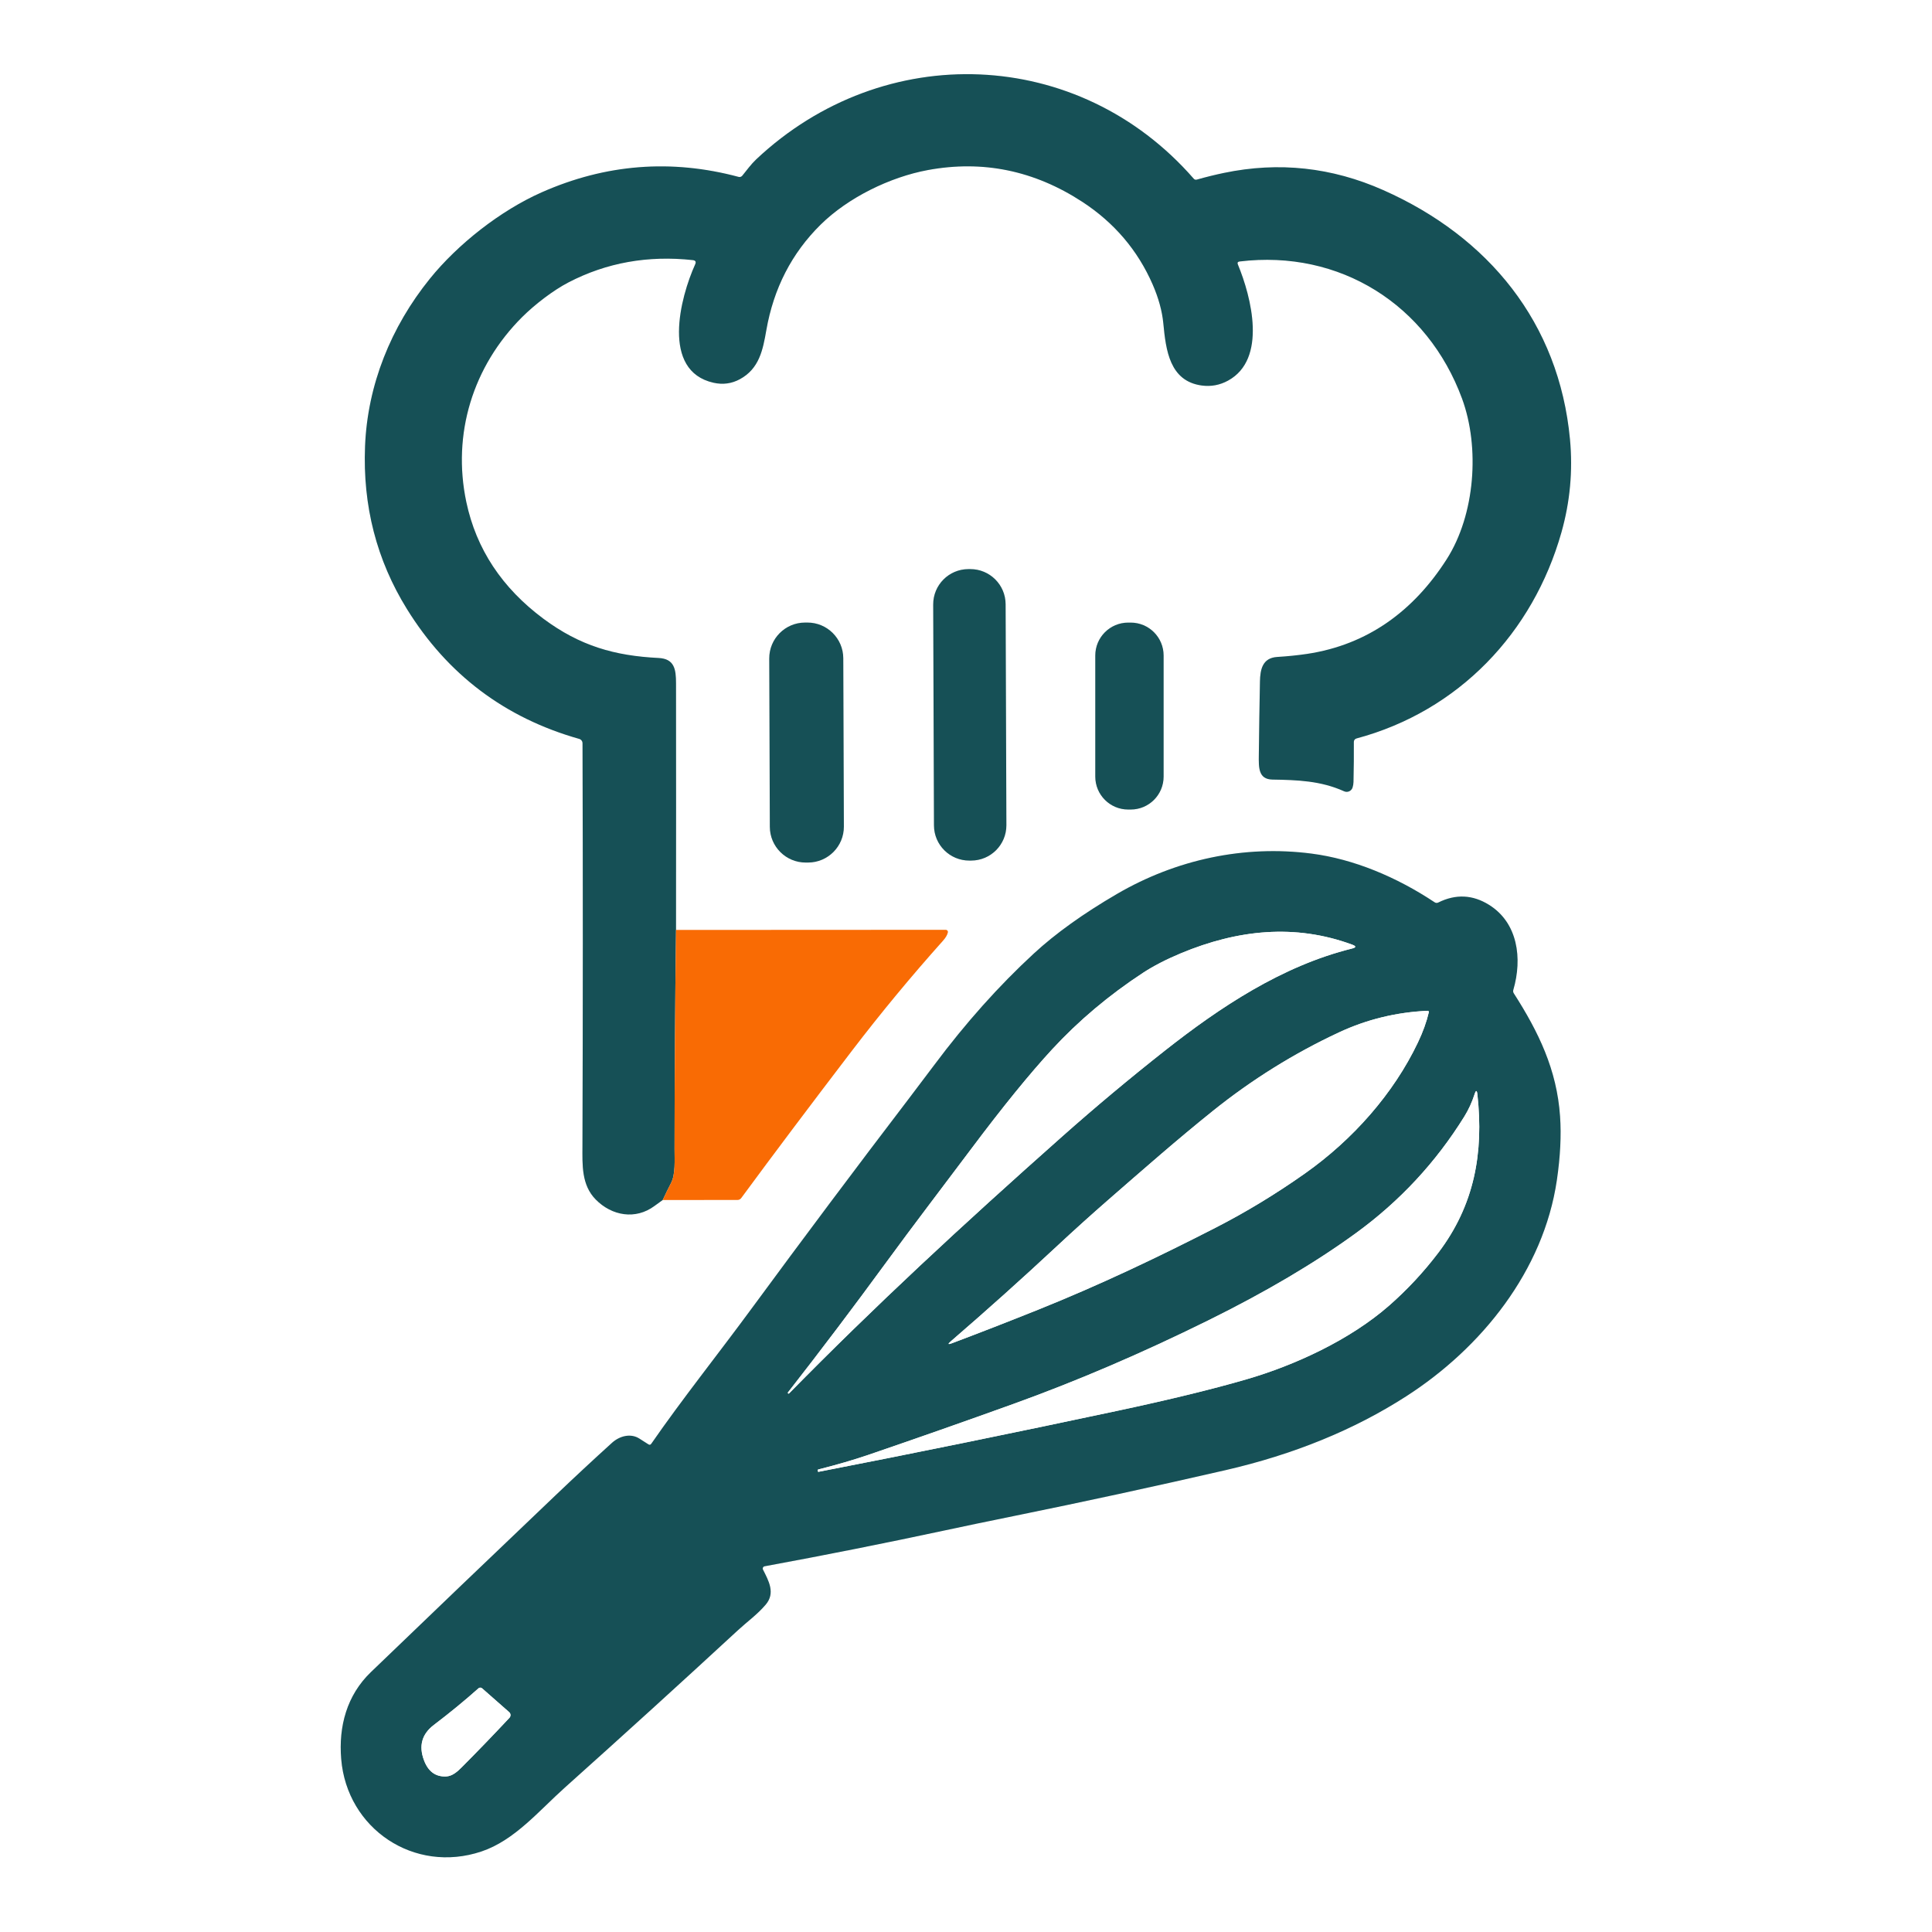
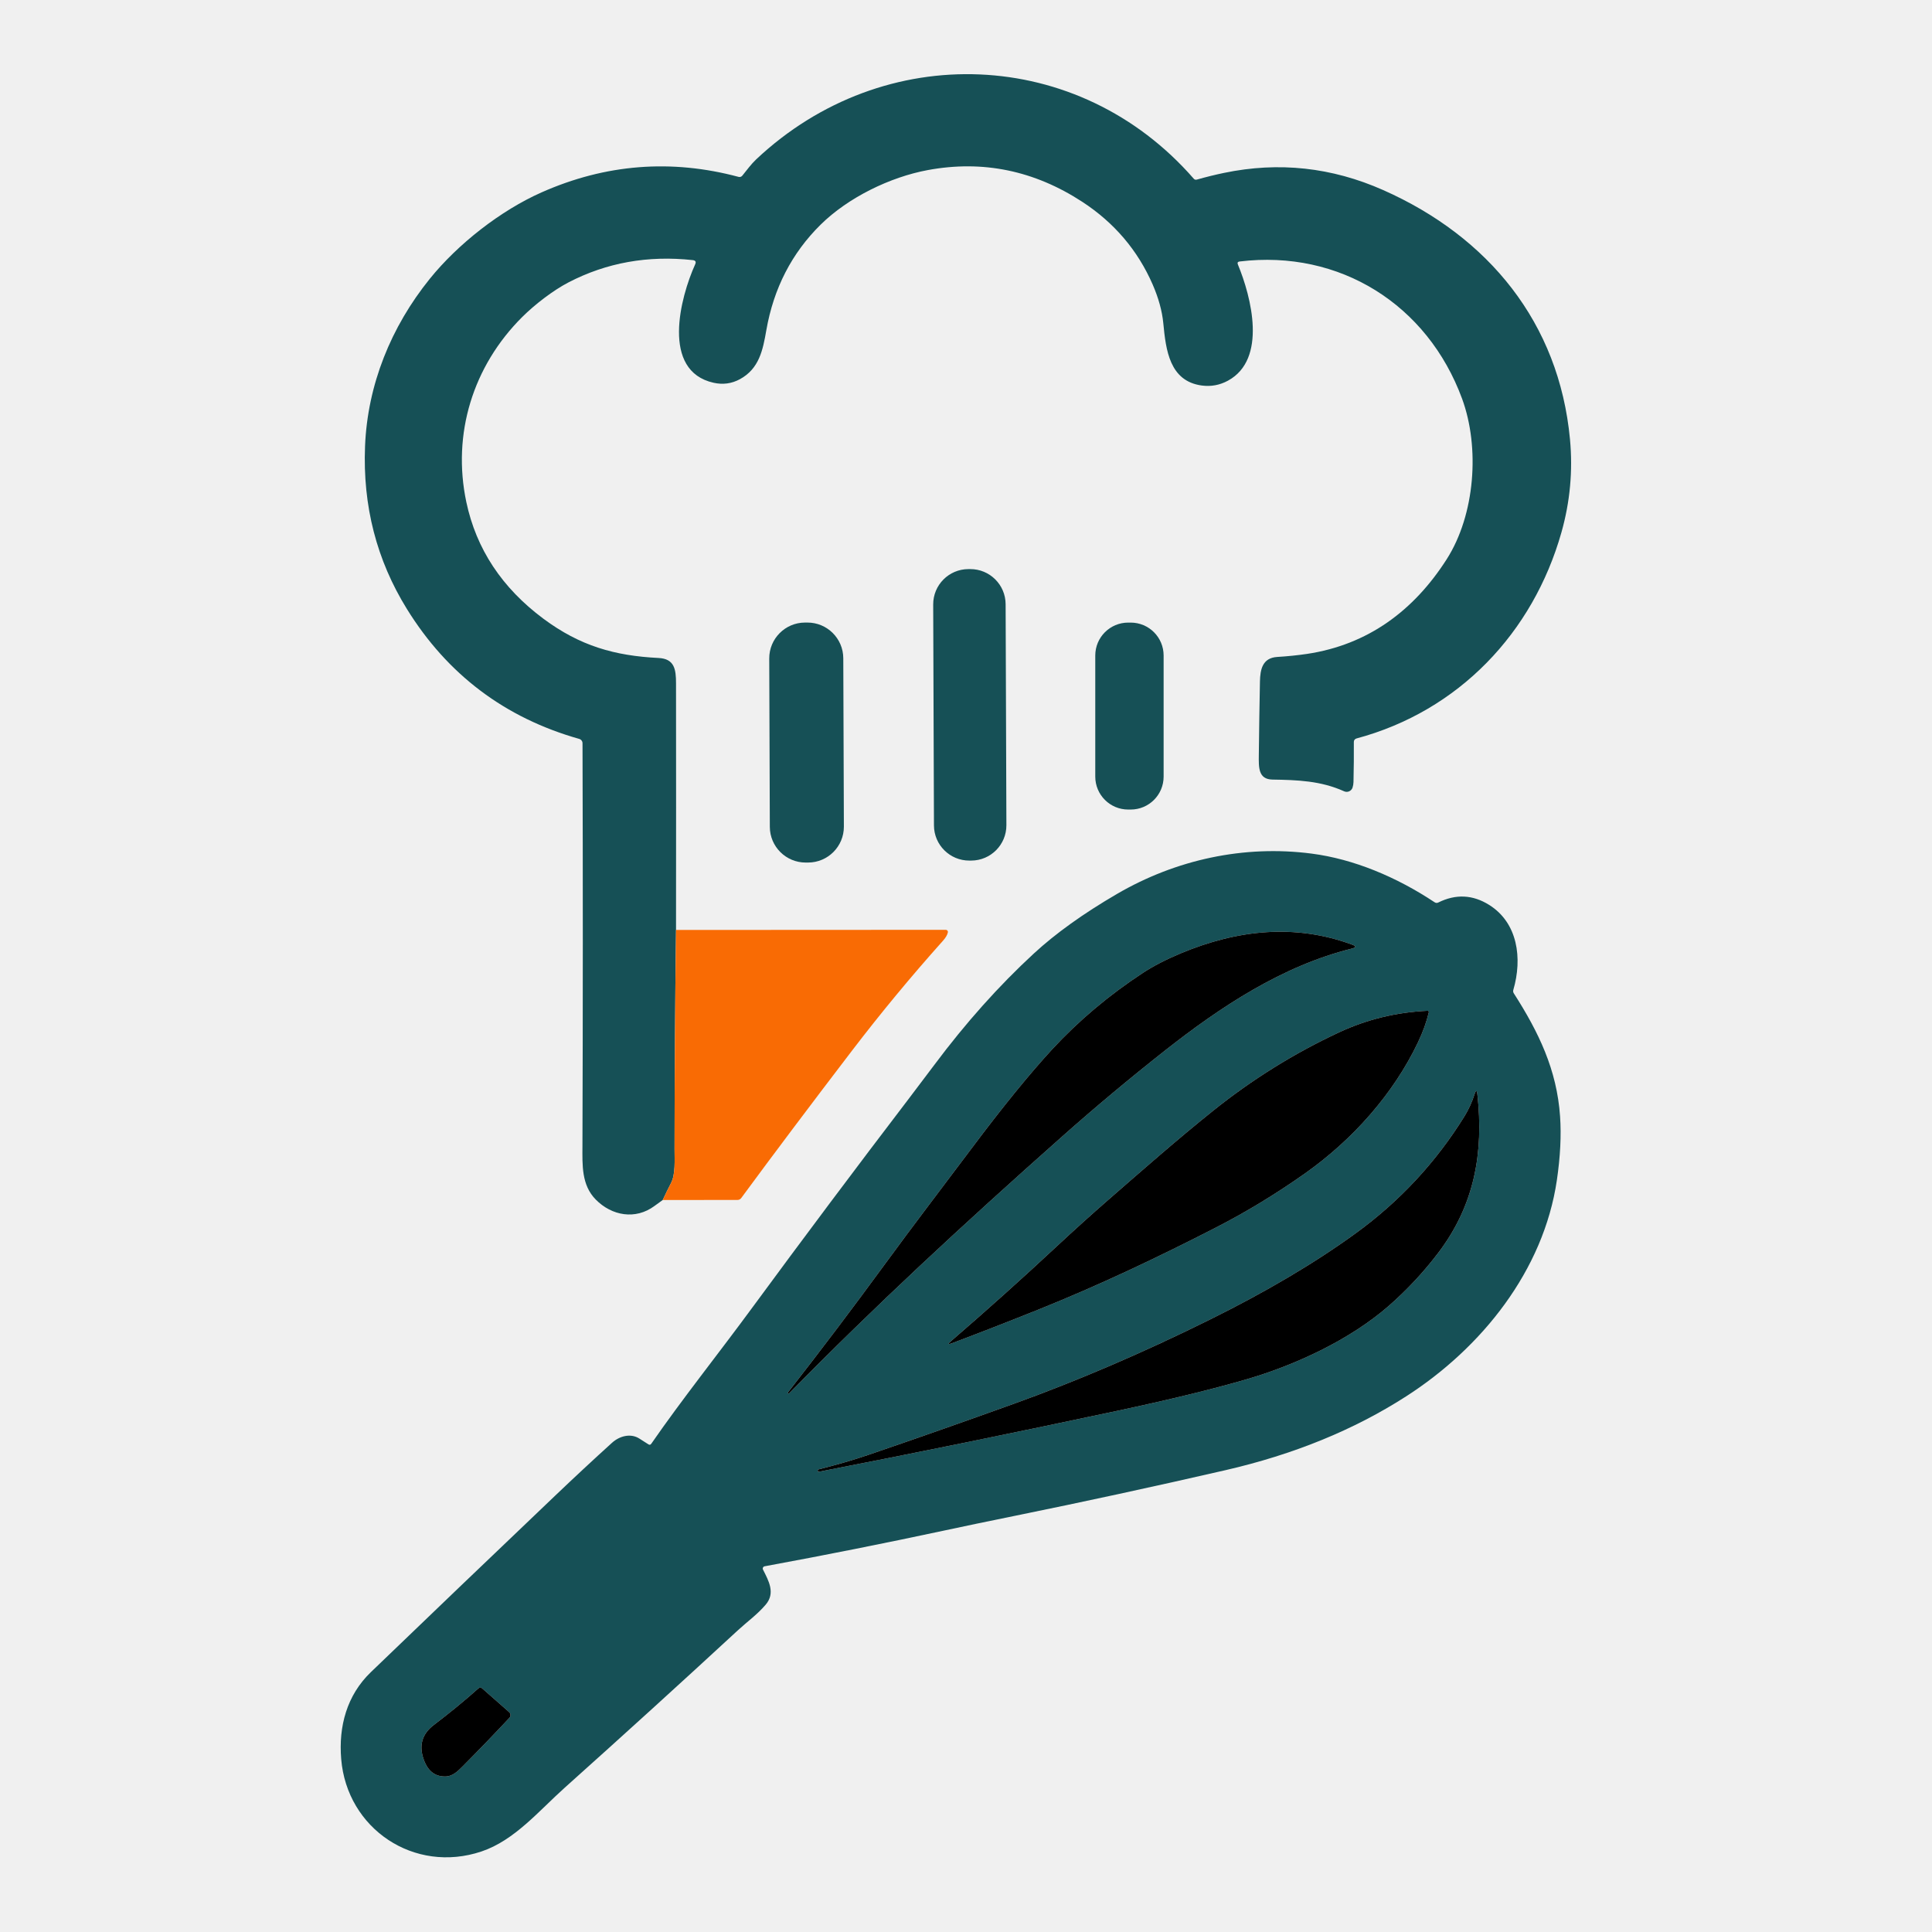
<svg xmlns="http://www.w3.org/2000/svg" version="1.1" viewBox="0.00 0.00 550.00 550.00">
-   <path fill="#ffffff" d="   M 0.00 0.00   L 550.00 0.00   L 550.00 550.00   L 0.00 550.00   L 0.00 0.00   Z   M 188.66 341.62   L 209.96 341.60   A 1.30 1.29 -71.9 0 0 211.01 341.06   Q 224.65 322.52 242.67 298.94   Q 254.94 282.91 268.40 267.86   Q 269.61 266.52 269.84 265.41   A 0.60 0.59 5.5 0 0 269.25 264.70   L 192.45 264.74   Q 192.49 230.01 192.45 194.57   C 192.45 190.54 192.02 187.53 187.45 187.31   C 174.99 186.69 165.11 183.88 154.70 176.14   Q 136.99 162.96 132.75 142.91   C 128.66 123.55 134.62 104.24 148.66 90.25   C 152.25 86.68 157.45 82.67 161.84 80.39   Q 178.07 71.96 197.22 74.05   Q 198.39 74.18 197.90 75.25   C 193.64 84.66 188.14 105.59 203.12 108.96   Q 207.13 109.86 210.65 107.94   C 216.14 104.94 217.17 99.66 218.16 93.99   Q 221.28 76.14 233.60 63.97   C 241.45 56.22 253.40 50.40 264.16 48.41   Q 287.59 44.09 308.08 57.44   Q 321.74 66.35 328.13 80.97   Q 330.66 86.78 331.17 92.03   C 331.90 99.66 332.94 108.50 342.12 109.75   Q 346.07 110.28 349.59 108.36   C 360.78 102.25 356.24 84.57 352.40 75.29   Q 352.09 74.54 352.90 74.44   C 381.43 70.98 406.38 86.75 416.22 113.49   C 421.32 127.37 419.96 146.52 411.82 159.24   C 402.51 173.79 389.47 183.56 372.03 186.16   Q 368.02 186.75 363.61 187.02   C 359.39 187.28 358.75 190.59 358.68 194.00   Q 358.48 204.10 358.36 214.89   C 358.32 218.49 358.19 221.85 362.25 221.93   C 369.34 222.05 375.98 222.26 382.65 225.27   A 1.76 1.76 0.0 0 0 385.04 224.22   Q 385.29 223.45 385.31 222.62   Q 385.45 216.63 385.41 211.20   A 1.00 0.99 -7.9 0 1 386.15 210.23   C 415.25 202.44 436.42 180.14 444.51 151.55   Q 448.20 138.50 446.94 125.04   C 443.83 91.90 423.75 67.41 393.79 54.12   Q 371.81 44.36 348.46 49.22   Q 344.78 49.98 340.70 51.13   Q 340.18 51.27 339.83 50.87   C 307.07 13.28 251.66 11.16 215.30 45.34   C 213.83 46.73 212.59 48.44 211.31 50.02   A 1.01 1.00 -63.0 0 1 210.28 50.36   Q 181.54 42.66 154.21 54.75   C 142.49 59.93 130.33 69.49 122.36 79.36   C 111.30 93.06 104.62 109.55 103.92 127.05   Q 102.90 152.47 115.84 173.37   Q 133.17 201.37 164.89 210.35   A 1.29 1.28 -82.3 0 1 165.83 211.59   Q 166.01 267.94 165.81 326.26   C 165.79 331.69 165.52 337.34 169.59 341.48   C 174.15 346.12 180.92 347.33 186.32 343.31   Q 187.57 342.38 188.66 341.62   Z   M 286.28 172.014   A 10.04 10.04 0.0 0 0 276.205 162.009   L 275.665 162.011   A 10.04 10.04 0.0 0 0 265.66 172.086   L 265.88 234.986   A 10.04 10.04 0.0 0 0 275.955 244.991   L 276.495 244.989   A 10.04 10.04 0.0 0 0 286.5 234.914   L 286.28 172.014   Z   M 240.066 187.393   A 10.20 10.20 0.0 0 0 229.831 177.229   L 229.151 177.231   A 10.20 10.20 0.0 0 0 218.986 187.467   L 219.154 235.387   A 10.20 10.20 0.0 0 0 229.389 245.551   L 230.069 245.549   A 10.20 10.20 0.0 0 0 240.234 235.313   L 240.066 187.393   Z   M 331.26 186.61   A 9.37 9.37 0.0 0 0 321.89 177.24   L 321.17 177.24   A 9.37 9.37 0.0 0 0 311.80 186.61   L 311.80 221.09   A 9.37 9.37 0.0 0 0 321.17 230.46   L 321.89 230.46   A 9.37 9.37 0.0 0 0 331.26 221.09   L 331.26 186.61   Z   M 184.60 411.18   Q 183.33 410.39 182.06 409.56   C 179.52 407.91 176.35 408.82 174.24 410.72   Q 166.43 417.79 157.91 425.91   Q 129.66 452.84 105.57 476.03   C 98.73 482.61 96.36 491.47 97.13 500.75   C 98.76 520.62 117.91 533.49 137.05 527.08   C 146.48 523.93 153.47 515.44 160.81 508.88   Q 185.91 486.41 210.08 464.09   C 212.74 461.64 215.59 459.62 217.98 456.81   C 220.80 453.50 218.82 450.03 217.21 446.83   A 0.66 0.65 -18.7 0 1 217.68 445.89   Q 243.13 441.21 268.96 435.68   Q 277.09 433.93 288.55 431.60   Q 318.45 425.52 348.77 418.55   Q 378.04 411.83 400.32 397.50   C 421.78 383.70 439.42 361.75 443.21 335.96   Q 444.68 325.94 444.12 317.81   C 443.21 304.53 438.02 293.82 430.95 282.78   Q 430.66 282.33 430.81 281.81   C 433.44 272.81 432.09 262.69 423.90 257.59   Q 416.91 253.23 409.46 256.92   Q 408.92 257.19 408.41 256.86   C 397.59 249.67 385.37 244.55 373.37 243.00   C 354.15 240.51 334.81 244.68 317.96 254.50   Q 303.62 262.86 294.32 271.44   Q 279.37 285.22 265.97 303.17   Q 262.42 307.92 258.65 312.86   Q 236.17 342.31 214.09 372.35   C 204.50 385.41 194.17 398.33 185.41 411.00   Q 185.08 411.48 184.60 411.18   Z" />
+   <path fill="transparent" d="   M 0.00 0.00   L 550.00 0.00   L 550.00 550.00   L 0.00 550.00   L 0.00 0.00   Z   M 188.66 341.62   L 209.96 341.60   A 1.30 1.29 -71.9 0 0 211.01 341.06   Q 224.65 322.52 242.67 298.94   Q 254.94 282.91 268.40 267.86   Q 269.61 266.52 269.84 265.41   A 0.60 0.59 5.5 0 0 269.25 264.70   L 192.45 264.74   Q 192.49 230.01 192.45 194.57   C 192.45 190.54 192.02 187.53 187.45 187.31   C 174.99 186.69 165.11 183.88 154.70 176.14   Q 136.99 162.96 132.75 142.91   C 128.66 123.55 134.62 104.24 148.66 90.25   C 152.25 86.68 157.45 82.67 161.84 80.39   Q 178.07 71.96 197.22 74.05   Q 198.39 74.18 197.90 75.25   C 193.64 84.66 188.14 105.59 203.12 108.96   Q 207.13 109.86 210.65 107.94   C 216.14 104.94 217.17 99.66 218.16 93.99   Q 221.28 76.14 233.60 63.97   C 241.45 56.22 253.40 50.40 264.16 48.41   Q 287.59 44.09 308.08 57.44   Q 321.74 66.35 328.13 80.97   Q 330.66 86.78 331.17 92.03   C 331.90 99.66 332.94 108.50 342.12 109.75   Q 346.07 110.28 349.59 108.36   C 360.78 102.25 356.24 84.57 352.40 75.29   Q 352.09 74.54 352.90 74.44   C 381.43 70.98 406.38 86.75 416.22 113.49   C 421.32 127.37 419.96 146.52 411.82 159.24   C 402.51 173.79 389.47 183.56 372.03 186.16   Q 368.02 186.75 363.61 187.02   C 359.39 187.28 358.75 190.59 358.68 194.00   Q 358.48 204.10 358.36 214.89   C 358.32 218.49 358.19 221.85 362.25 221.93   C 369.34 222.05 375.98 222.26 382.65 225.27   A 1.76 1.76 0.0 0 0 385.04 224.22   Q 385.29 223.45 385.31 222.62   Q 385.45 216.63 385.41 211.20   A 1.00 0.99 -7.9 0 1 386.15 210.23   C 415.25 202.44 436.42 180.14 444.51 151.55   Q 448.20 138.50 446.94 125.04   C 443.83 91.90 423.75 67.41 393.79 54.12   Q 371.81 44.36 348.46 49.22   Q 344.78 49.98 340.70 51.13   Q 340.18 51.27 339.83 50.87   C 307.07 13.28 251.66 11.16 215.30 45.34   C 213.83 46.73 212.59 48.44 211.31 50.02   A 1.01 1.00 -63.0 0 1 210.28 50.36   Q 181.54 42.66 154.21 54.75   C 142.49 59.93 130.33 69.49 122.36 79.36   C 111.30 93.06 104.62 109.55 103.92 127.05   Q 102.90 152.47 115.84 173.37   Q 133.17 201.37 164.89 210.35   A 1.29 1.28 -82.3 0 1 165.83 211.59   Q 166.01 267.94 165.81 326.26   C 165.79 331.69 165.52 337.34 169.59 341.48   C 174.15 346.12 180.92 347.33 186.32 343.31   Q 187.57 342.38 188.66 341.62   Z   M 286.28 172.014   A 10.04 10.04 0.0 0 0 276.205 162.009   L 275.665 162.011   A 10.04 10.04 0.0 0 0 265.66 172.086   L 265.88 234.986   A 10.04 10.04 0.0 0 0 275.955 244.991   L 276.495 244.989   A 10.04 10.04 0.0 0 0 286.5 234.914   L 286.28 172.014   Z   M 240.066 187.393   A 10.20 10.20 0.0 0 0 229.831 177.229   L 229.151 177.231   A 10.20 10.20 0.0 0 0 218.986 187.467   L 219.154 235.387   A 10.20 10.20 0.0 0 0 229.389 245.551   L 230.069 245.549   A 10.20 10.20 0.0 0 0 240.234 235.313   L 240.066 187.393   Z   M 331.26 186.61   A 9.37 9.37 0.0 0 0 321.89 177.24   L 321.17 177.24   A 9.37 9.37 0.0 0 0 311.80 186.61   L 311.80 221.09   A 9.37 9.37 0.0 0 0 321.17 230.46   L 321.89 230.46   A 9.37 9.37 0.0 0 0 331.26 221.09   L 331.26 186.61   Z   M 184.60 411.18   Q 183.33 410.39 182.06 409.56   C 179.52 407.91 176.35 408.82 174.24 410.72   Q 166.43 417.79 157.91 425.91   Q 129.66 452.84 105.57 476.03   C 98.73 482.61 96.36 491.47 97.13 500.75   C 98.76 520.62 117.91 533.49 137.05 527.08   C 146.48 523.93 153.47 515.44 160.81 508.88   Q 185.91 486.41 210.08 464.09   C 212.74 461.64 215.59 459.62 217.98 456.81   C 220.80 453.50 218.82 450.03 217.21 446.83   A 0.66 0.65 -18.7 0 1 217.68 445.89   Q 243.13 441.21 268.96 435.68   Q 277.09 433.93 288.55 431.60   Q 318.45 425.52 348.77 418.55   Q 378.04 411.83 400.32 397.50   C 421.78 383.70 439.42 361.75 443.21 335.96   Q 444.68 325.94 444.12 317.81   C 443.21 304.53 438.02 293.82 430.95 282.78   Q 430.66 282.33 430.81 281.81   C 433.44 272.81 432.09 262.69 423.90 257.59   Q 416.91 253.23 409.46 256.92   Q 408.92 257.19 408.41 256.86   C 397.59 249.67 385.37 244.55 373.37 243.00   C 354.15 240.51 334.81 244.68 317.96 254.50   Q 303.62 262.86 294.32 271.44   Q 279.37 285.22 265.97 303.17   Q 262.42 307.92 258.65 312.86   Q 236.17 342.31 214.09 372.35   C 204.50 385.41 194.17 398.33 185.41 411.00   Q 185.08 411.48 184.60 411.18   Z" />
  <g>
    <path fill="#165056" d="   M 192.45 264.74   Q 192.05 296.30 192.03 327.14   C 192.03 330.22 192.33 334.27 191.04 336.76   Q 189.87 339.02 188.66 341.62   Q 187.57 342.38 186.32 343.31   C 180.92 347.33 174.15 346.12 169.59 341.48   C 165.52 337.34 165.79 331.69 165.81 326.26   Q 166.01 267.94 165.83 211.59   A 1.29 1.28 -82.3 0 0 164.89 210.35   Q 133.17 201.37 115.84 173.37   Q 102.90 152.47 103.92 127.05   C 104.62 109.55 111.30 93.06 122.36 79.36   C 130.33 69.49 142.49 59.93 154.21 54.75   Q 181.54 42.66 210.28 50.36   A 1.01 1.00 -63.0 0 0 211.31 50.02   C 212.59 48.44 213.83 46.73 215.30 45.34   C 251.66 11.16 307.07 13.28 339.83 50.87   Q 340.18 51.27 340.70 51.13   Q 344.78 49.98 348.46 49.22   Q 371.81 44.36 393.79 54.12   C 423.75 67.41 443.83 91.90 446.94 125.04   Q 448.20 138.50 444.51 151.55   C 436.42 180.14 415.25 202.44 386.15 210.23   A 1.00 0.99 -7.9 0 0 385.41 211.20   Q 385.45 216.63 385.31 222.62   Q 385.29 223.45 385.04 224.22   A 1.76 1.76 0.0 0 1 382.65 225.27   C 375.98 222.26 369.34 222.05 362.25 221.93   C 358.19 221.85 358.32 218.49 358.36 214.89   Q 358.48 204.10 358.68 194.00   C 358.75 190.59 359.39 187.28 363.61 187.02   Q 368.02 186.75 372.03 186.16   C 389.47 183.56 402.51 173.79 411.82 159.24   C 419.96 146.52 421.32 127.37 416.22 113.49   C 406.38 86.75 381.43 70.98 352.90 74.44   Q 352.09 74.54 352.40 75.29   C 356.24 84.57 360.78 102.25 349.59 108.36   Q 346.07 110.28 342.12 109.75   C 332.94 108.50 331.90 99.66 331.17 92.03   Q 330.66 86.78 328.13 80.97   Q 321.74 66.35 308.08 57.44   Q 287.59 44.09 264.16 48.41   C 253.40 50.40 241.45 56.22 233.60 63.97   Q 221.28 76.14 218.16 93.99   C 217.17 99.66 216.14 104.94 210.65 107.94   Q 207.13 109.86 203.12 108.96   C 188.14 105.59 193.64 84.66 197.90 75.25   Q 198.39 74.18 197.22 74.05   Q 178.07 71.96 161.84 80.39   C 157.45 82.67 152.25 86.68 148.66 90.25   C 134.62 104.24 128.66 123.55 132.75 142.91   Q 136.99 162.96 154.70 176.14   C 165.11 183.88 174.99 186.69 187.45 187.31   C 192.02 187.53 192.45 190.54 192.45 194.57   Q 192.49 230.01 192.45 264.74   Z" />
    <rect fill="#165056" x="-10.31" y="-41.49" transform="translate(276.08,203.50) rotate(-0.2)" width="20.62" height="82.98" rx="10.04" />
    <rect fill="#165056" x="-10.54" y="-34.16" transform="translate(229.61,211.39) rotate(-0.2)" width="21.08" height="68.32" rx="10.20" />
    <rect fill="#165056" x="311.80" y="177.24" width="19.46" height="53.22" rx="9.37" />
    <path fill="#165056" d="   M 185.41 411.00   C 194.17 398.33 204.50 385.41 214.09 372.35   Q 236.17 342.31 258.65 312.86   Q 262.42 307.92 265.97 303.17   Q 279.37 285.22 294.32 271.44   Q 303.62 262.86 317.96 254.50   C 334.81 244.68 354.15 240.51 373.37 243.00   C 385.37 244.55 397.59 249.67 408.41 256.86   Q 408.92 257.19 409.46 256.92   Q 416.91 253.23 423.90 257.59   C 432.09 262.69 433.44 272.81 430.81 281.81   Q 430.66 282.33 430.95 282.78   C 438.02 293.82 443.21 304.53 444.12 317.81   Q 444.68 325.94 443.21 335.96   C 439.42 361.75 421.78 383.70 400.32 397.50   Q 378.04 411.83 348.77 418.55   Q 318.45 425.52 288.55 431.60   Q 277.09 433.93 268.96 435.68   Q 243.13 441.21 217.68 445.89   A 0.66 0.65 -18.7 0 0 217.21 446.83   C 218.82 450.03 220.80 453.50 217.98 456.81   C 215.59 459.62 212.74 461.64 210.08 464.09   Q 185.91 486.41 160.81 508.88   C 153.47 515.44 146.48 523.93 137.05 527.08   C 117.91 533.49 98.76 520.62 97.13 500.75   C 96.36 491.47 98.73 482.61 105.57 476.03   Q 129.66 452.84 157.91 425.91   Q 166.43 417.79 174.24 410.72   C 176.35 408.82 179.52 407.91 182.06 409.56   Q 183.33 410.39 184.60 411.18   Q 185.08 411.48 185.41 411.00   Z   M 336.17 271.38   Q 329.86 274.02 325.41 276.93   Q 310.84 286.48 299.53 298.72   Q 289.92 309.14 276.52 327.02   C 268.31 337.98 260.13 348.63 252.01 359.75   Q 238.34 378.44 224.31 396.40   Q 224.20 396.54 224.33 396.66   L 224.34 396.66   Q 224.51 396.81 224.66 396.65   C 249.09 371.79 273.60 349.07 302.45 323.47   Q 316.48 311.02 331.60 299.10   C 347.28 286.75 364.92 274.98 384.88 270.03   Q 386.72 269.58 384.94 268.92   C 368.66 262.92 352.32 264.65 336.17 271.38   Z   M 346.01 349.52   Q 358.98 342.88 371.45 334.09   C 385.16 324.42 396.74 311.29 403.65 296.77   Q 405.79 292.29 406.76 288.15   A 0.33 0.33 0.0 0 0 406.42 287.75   Q 393.05 288.36 381.16 293.91   C 368.45 299.83 356.31 307.39 345.24 316.29   C 335.09 324.43 325.41 332.95 315.61 341.48   Q 308.29 347.86 300.71 354.92   Q 286.23 368.42 270.66 381.86   Q 269.30 383.03 270.98 382.40   Q 282.85 377.93 295.47 372.87   C 313.11 365.79 329.73 357.87 346.01 349.52   Z   M 420.59 311.63   Q 420.38 309.62 419.76 311.55   Q 418.68 314.91 416.87 317.84   Q 404.71 337.44 385.97 351.07   Q 368.49 363.78 344.01 375.87   Q 315.65 389.89 288.47 399.68   Q 267.71 407.16 247.24 414.16   Q 241.00 416.29 232.98 418.32   Q 232.74 418.38 232.80 418.62   L 232.87 418.93   Q 232.90 419.02 232.99 419.00   Q 273.21 411.19 317.80 401.69   Q 340.42 396.87 354.96 392.63   C 368.62 388.65 384.27 381.46 395.41 371.71   Q 403.18 364.90 409.43 356.67   C 419.76 343.07 422.40 328.17 420.59 311.63   Z   M 120.69 501.08   Q 122.48 505.90 126.97 505.72   C 128.80 505.65 130.28 504.28 131.50 503.05   Q 138.36 496.16 145.03 489.02   A 1.13 1.12 -48.0 0 0 144.95 487.41   L 137.23 480.62   A 0.76 0.76 0.0 0 0 136.23 480.62   Q 130.24 485.95 123.53 491.04   Q 118.40 494.93 120.69 501.08   Z" />
    <path fill="#f96b04" d="   M 188.66 341.62   Q 189.87 339.02 191.04 336.76   C 192.33 334.27 192.03 330.22 192.03 327.14   Q 192.05 296.30 192.45 264.74   L 269.25 264.70   A 0.60 0.59 5.5 0 1 269.84 265.41   Q 269.61 266.52 268.40 267.86   Q 254.94 282.91 242.67 298.94   Q 224.65 322.52 211.01 341.06   A 1.30 1.29 -71.9 0 1 209.96 341.60   L 188.66 341.62   Z" />
  </g>
  <g>
-     <path fill="#ffffff" d="   M 336.17 271.38   C 352.32 264.65 368.66 262.92 384.94 268.92   Q 386.72 269.58 384.88 270.03   C 364.92 274.98 347.28 286.75 331.60 299.10   Q 316.48 311.02 302.45 323.47   C 273.60 349.07 249.09 371.79 224.66 396.65   Q 224.51 396.81 224.34 396.66   L 224.33 396.66   Q 224.20 396.54 224.31 396.40   Q 238.34 378.44 252.01 359.75   C 260.13 348.63 268.31 337.98 276.52 327.02   Q 289.92 309.14 299.53 298.72   Q 310.84 286.48 325.41 276.93   Q 329.86 274.02 336.17 271.38   Z" />
-     <path fill="#ffffff" d="   M 346.01 349.52   C 329.73 357.87 313.11 365.79 295.47 372.87   Q 282.85 377.93 270.98 382.40   Q 269.30 383.03 270.66 381.86   Q 286.23 368.42 300.71 354.92   Q 308.29 347.86 315.61 341.48   C 325.41 332.95 335.09 324.43 345.24 316.29   C 356.31 307.39 368.45 299.83 381.16 293.91   Q 393.05 288.36 406.42 287.75   A 0.33 0.33 0.0 0 1 406.76 288.15   Q 405.79 292.29 403.65 296.77   C 396.74 311.29 385.16 324.42 371.45 334.09   Q 358.98 342.88 346.01 349.52   Z" />
-     <path fill="#ffffff" d="   M 420.59 311.63   C 422.40 328.17 419.76 343.07 409.43 356.67   Q 403.18 364.90 395.41 371.71   C 384.27 381.46 368.62 388.65 354.96 392.63   Q 340.42 396.87 317.80 401.69   Q 273.21 411.19 232.99 419.00   Q 232.90 419.02 232.87 418.93   L 232.80 418.62   Q 232.74 418.38 232.98 418.32   Q 241.00 416.29 247.24 414.16   Q 267.71 407.16 288.47 399.68   Q 315.65 389.89 344.01 375.87   Q 368.49 363.78 385.97 351.07   Q 404.71 337.44 416.87 317.84   Q 418.68 314.91 419.76 311.55   Q 420.38 309.62 420.59 311.63   Z" />
-     <path fill="#ffffff" d="   M 120.69 501.08   Q 118.40 494.93 123.53 491.04   Q 130.24 485.95 136.23 480.62   A 0.76 0.76 0.0 0 1 137.23 480.62   L 144.95 487.41   A 1.13 1.12 -48.0 0 1 145.03 489.02   Q 138.36 496.16 131.50 503.05   C 130.28 504.28 128.80 505.65 126.97 505.72   Q 122.48 505.90 120.69 501.08   Z" />
+     <path d="   M 336.17 271.38   C 352.32 264.65 368.66 262.92 384.94 268.92   Q 386.72 269.58 384.88 270.03   C 364.92 274.98 347.28 286.75 331.60 299.10   Q 316.48 311.02 302.45 323.47   C 273.60 349.07 249.09 371.79 224.66 396.65   Q 224.51 396.81 224.34 396.66   L 224.33 396.66   Q 224.20 396.54 224.31 396.40   Q 238.34 378.44 252.01 359.75   C 260.13 348.63 268.31 337.98 276.52 327.02   Q 289.92 309.14 299.53 298.72   Q 310.84 286.48 325.41 276.93   Q 329.86 274.02 336.17 271.38   Z" />
+     <path d="   M 346.01 349.52   C 329.73 357.87 313.11 365.79 295.47 372.87   Q 282.85 377.93 270.98 382.40   Q 269.30 383.03 270.66 381.86   Q 286.23 368.42 300.71 354.92   Q 308.29 347.86 315.61 341.48   C 325.41 332.95 335.09 324.43 345.24 316.29   C 356.31 307.39 368.45 299.83 381.16 293.91   Q 393.05 288.36 406.42 287.75   A 0.33 0.33 0.0 0 1 406.76 288.15   Q 405.79 292.29 403.65 296.77   C 396.74 311.29 385.16 324.42 371.45 334.09   Q 358.98 342.88 346.01 349.52   Z" />
+     <path d="   M 420.59 311.63   C 422.40 328.17 419.76 343.07 409.43 356.67   Q 403.18 364.90 395.41 371.71   C 384.27 381.46 368.62 388.65 354.96 392.63   Q 340.42 396.87 317.80 401.69   Q 273.21 411.19 232.99 419.00   Q 232.90 419.02 232.87 418.93   L 232.80 418.62   Q 232.74 418.38 232.98 418.32   Q 241.00 416.29 247.24 414.16   Q 267.71 407.16 288.47 399.68   Q 315.65 389.89 344.01 375.87   Q 368.49 363.78 385.97 351.07   Q 404.71 337.44 416.87 317.84   Q 418.68 314.91 419.76 311.55   Q 420.38 309.62 420.59 311.63   Z" />
+     <path d="   M 120.69 501.08   Q 118.40 494.93 123.53 491.04   Q 130.24 485.95 136.23 480.62   A 0.76 0.76 0.0 0 1 137.23 480.62   L 144.95 487.41   A 1.13 1.12 -48.0 0 1 145.03 489.02   Q 138.36 496.16 131.50 503.05   C 130.28 504.28 128.80 505.65 126.97 505.72   Q 122.48 505.90 120.69 501.08   Z" />
  </g>
</svg>
